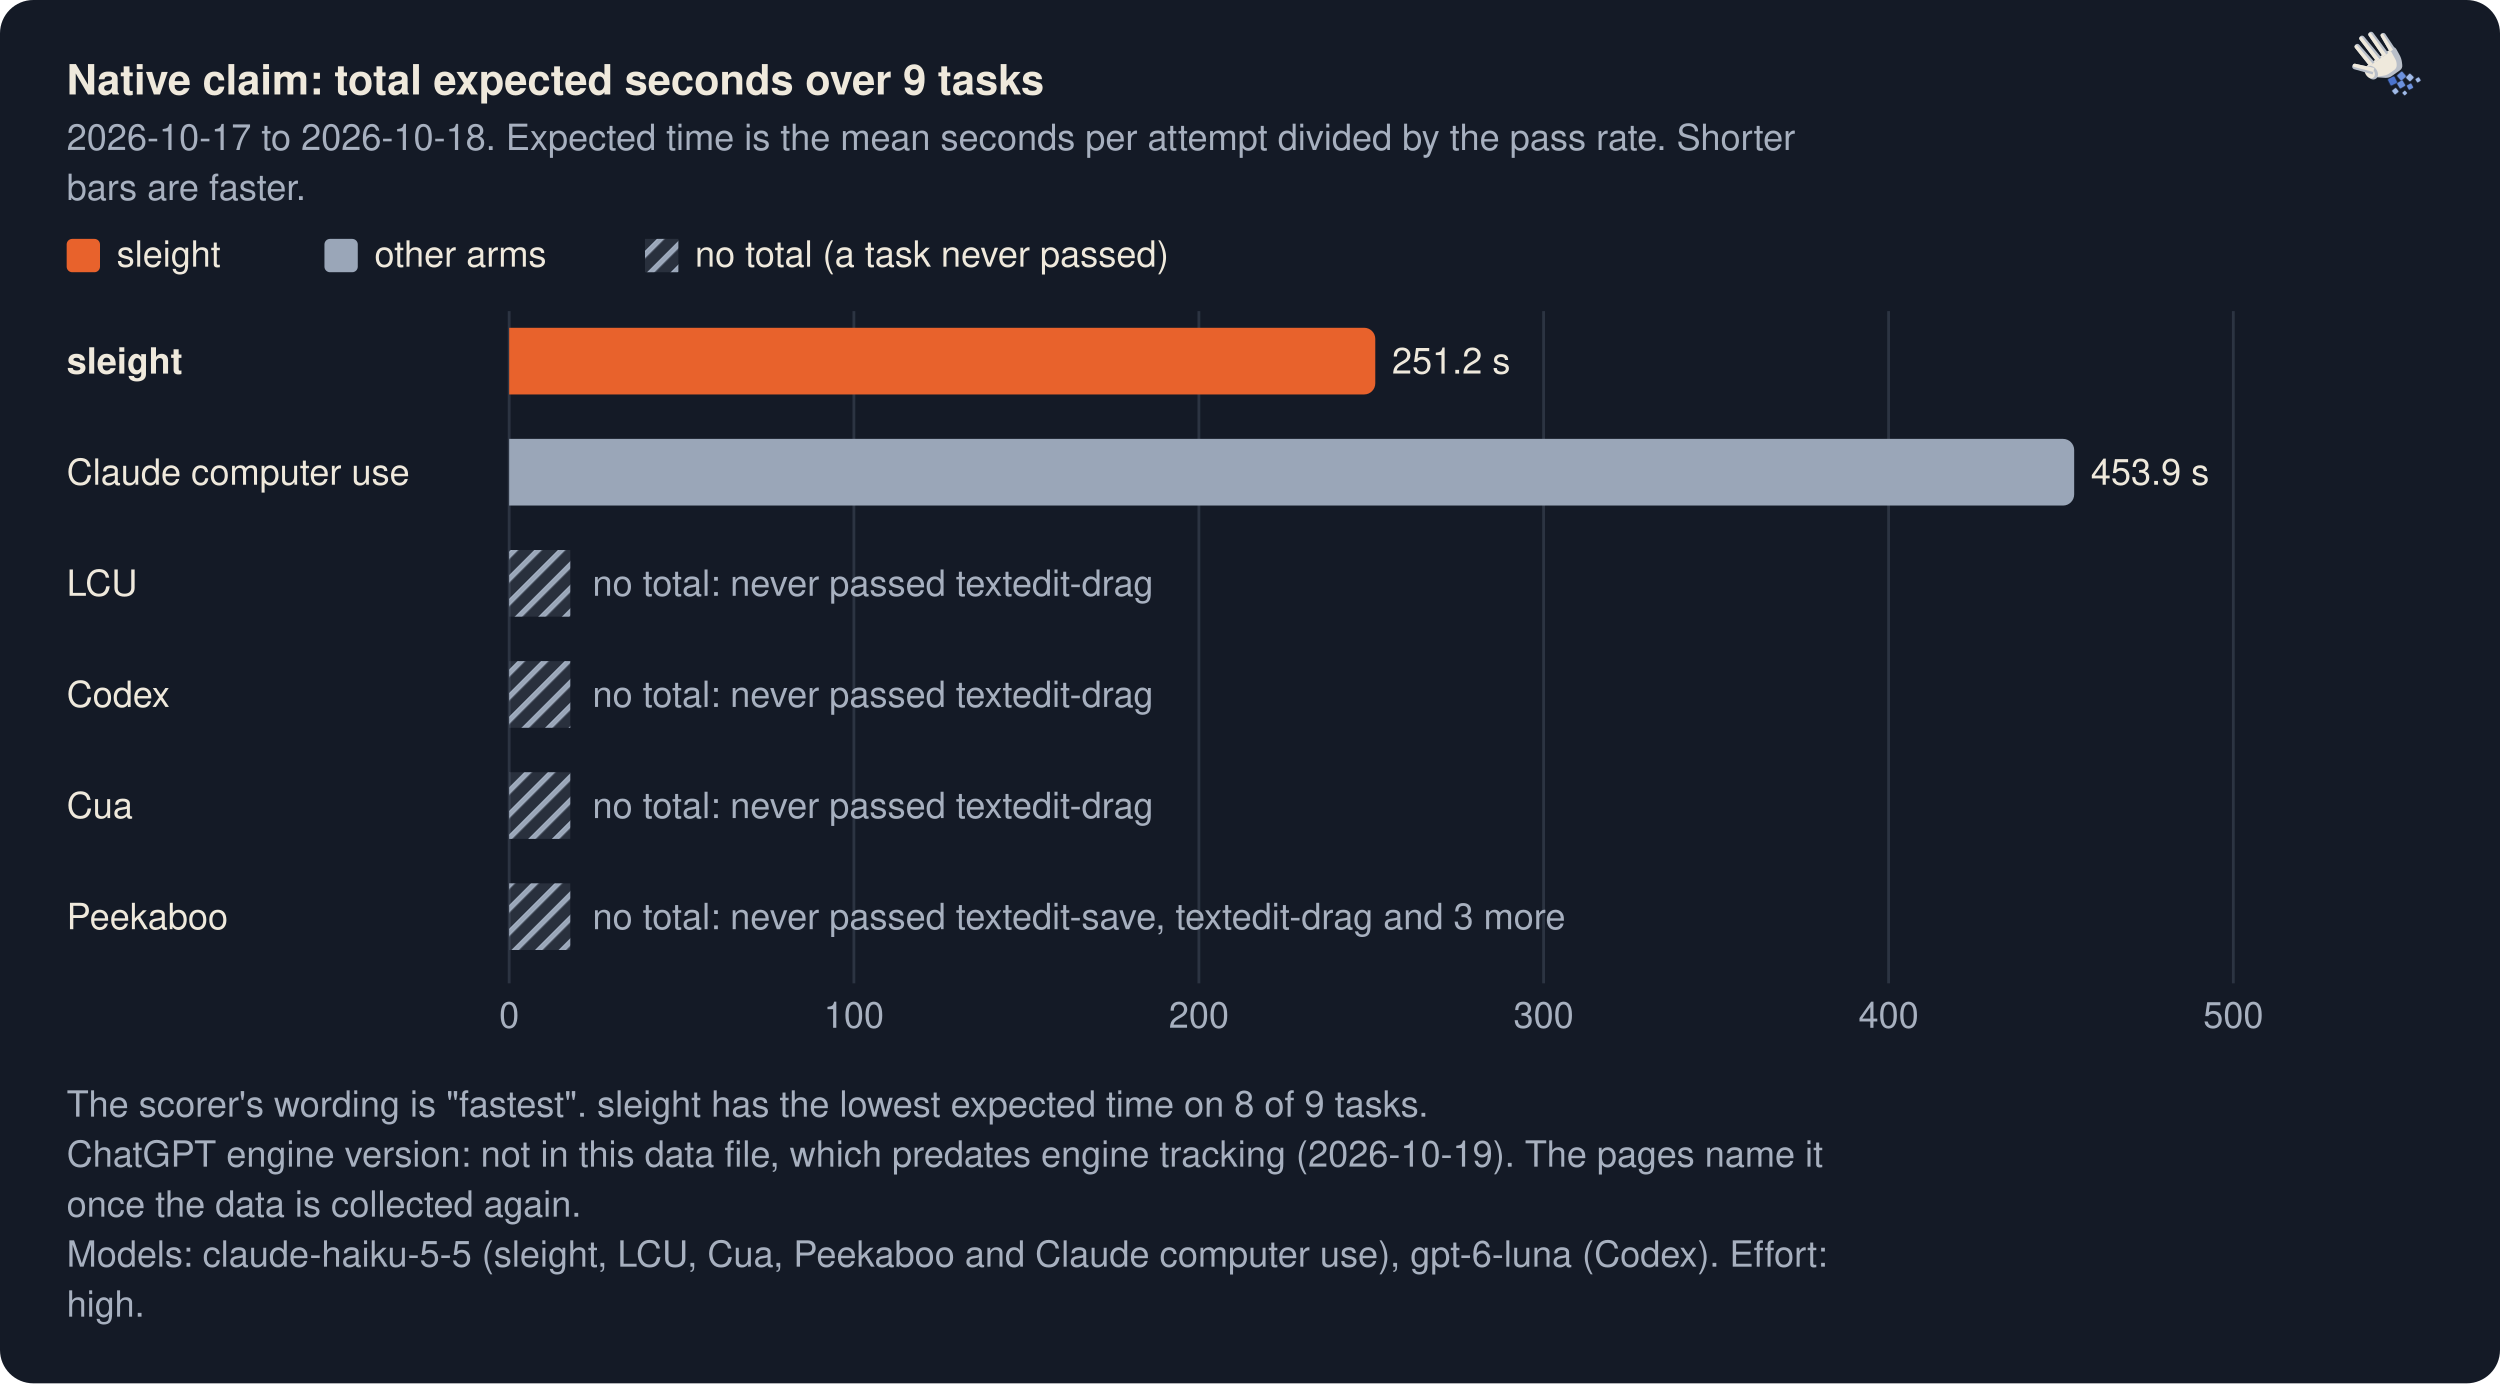
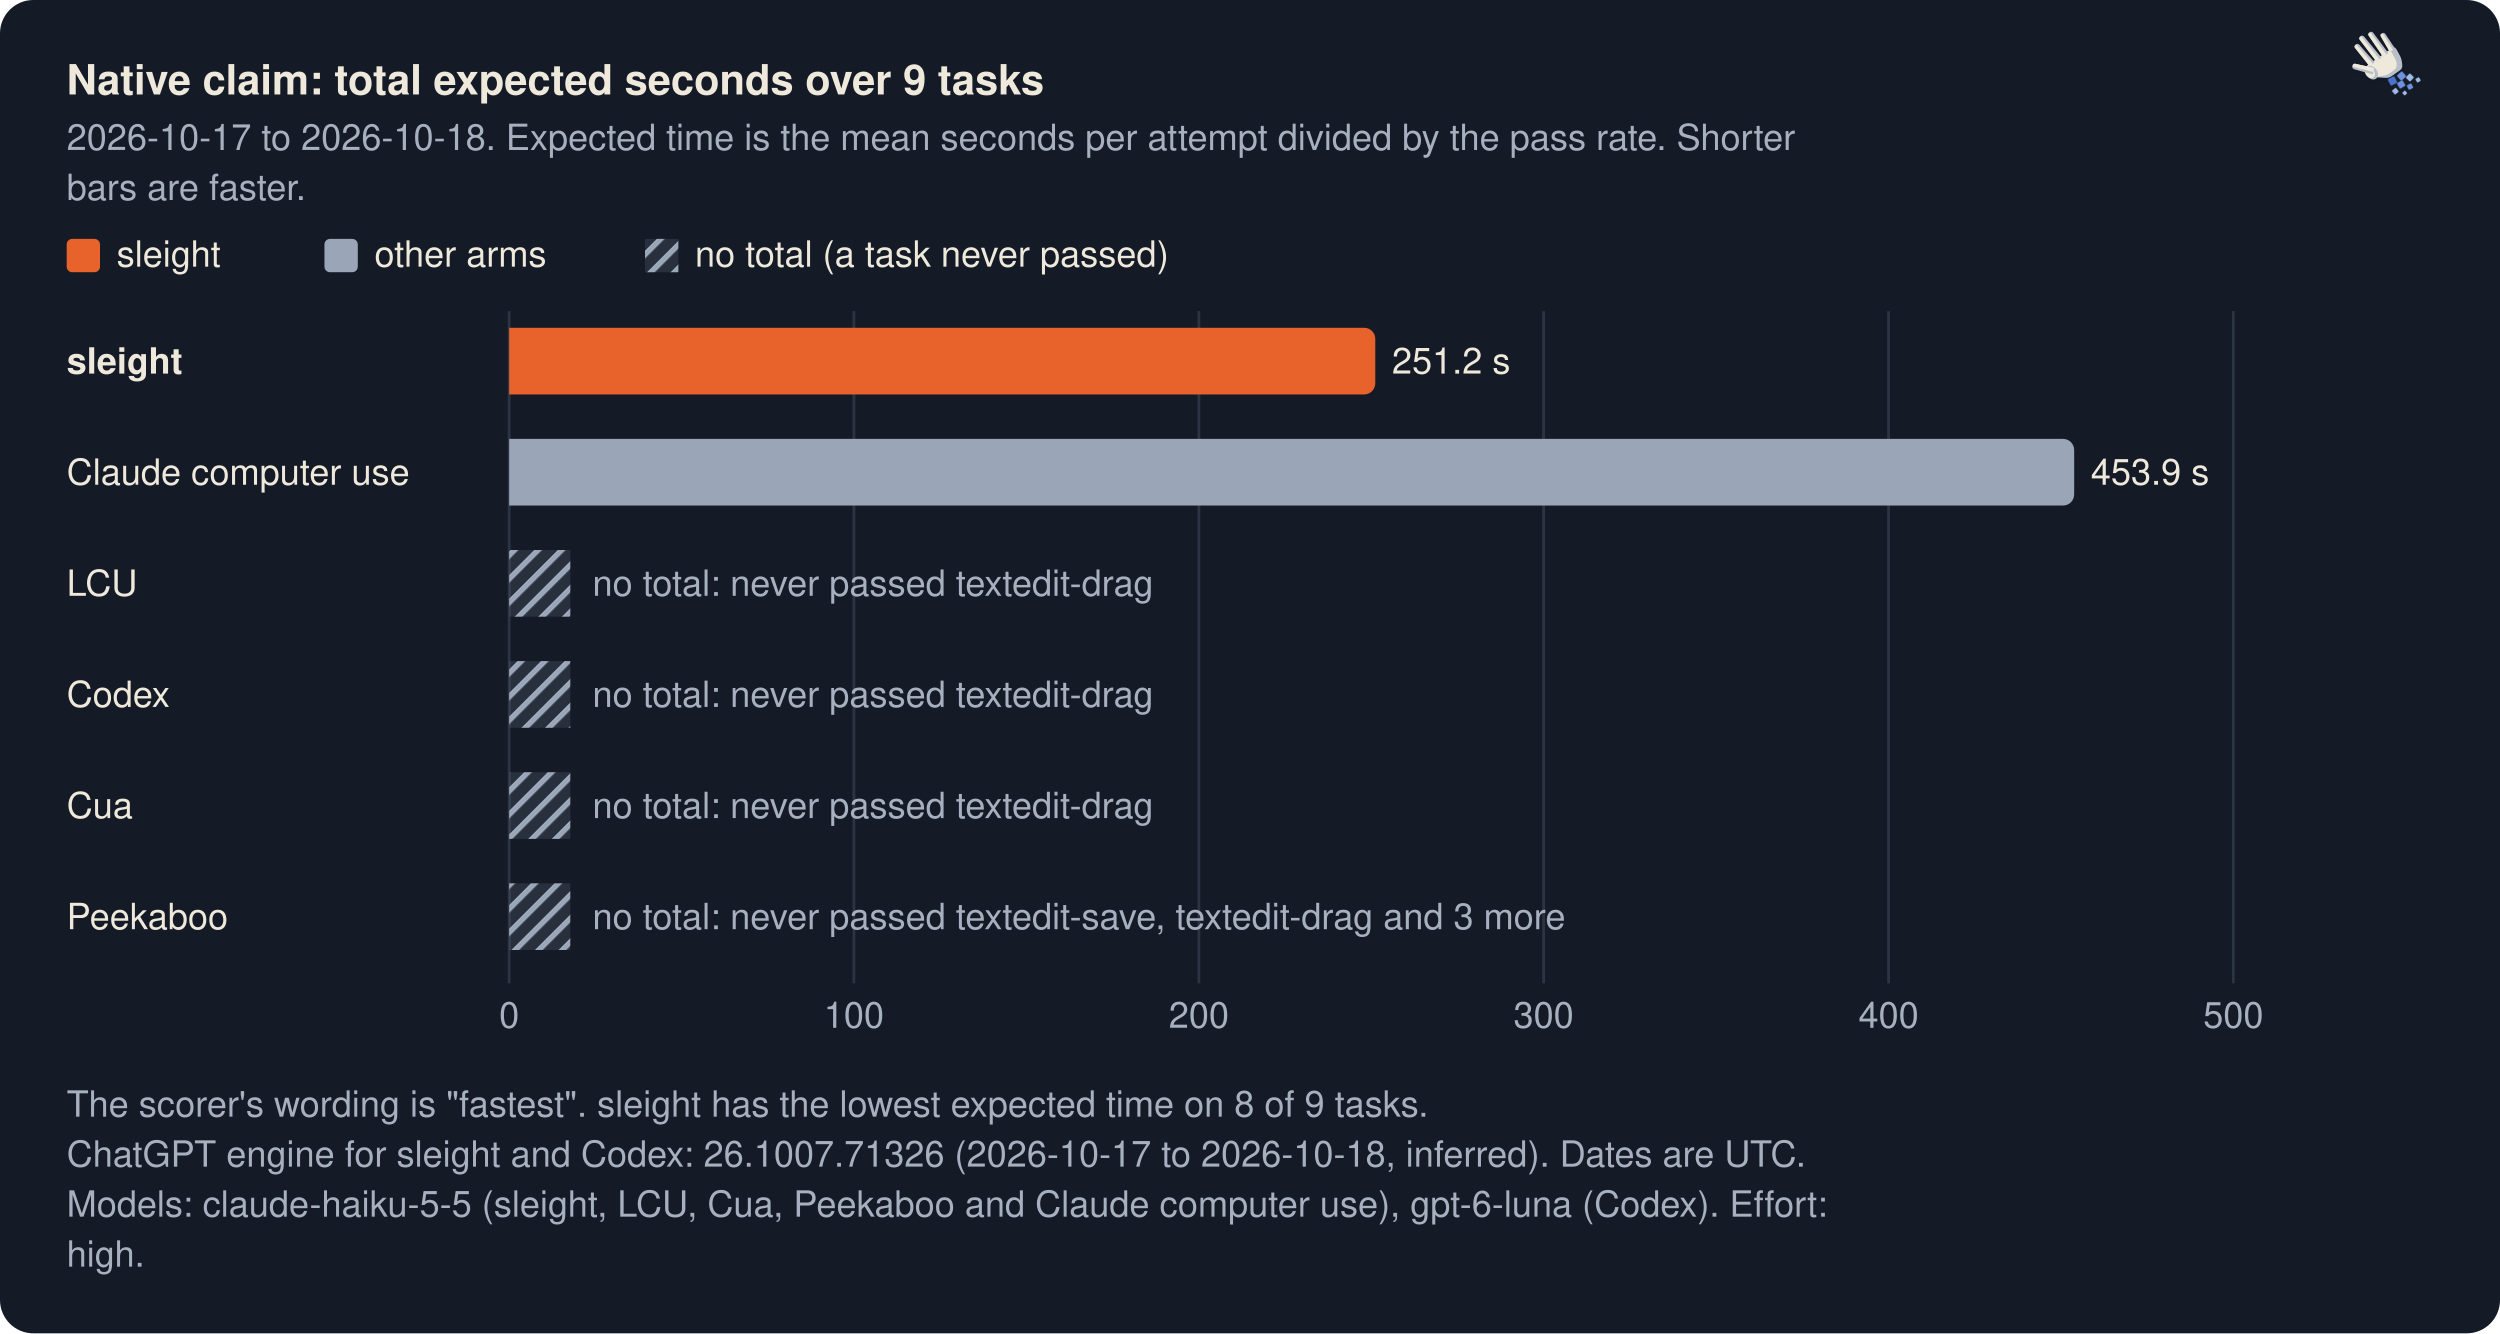
- <svg xmlns="http://www.w3.org/2000/svg" viewBox="0 0 900 498" width="900" height="498" role="img" aria-labelledby="title desc">
+ <svg xmlns="http://www.w3.org/2000/svg" viewBox="0 0 900 480" width="900" height="480" role="img" aria-labelledby="title desc">
  <style>
.bg{fill:#141A26}
text{font-family:-apple-system,"Segoe UI",Helvetica,Arial,sans-serif;font-size:13px;fill:#EFE9DC}
.t{font-size:15px;font-weight:600}
.b{font-weight:600}
.m{fill:#A7B0BF}
.g{stroke:#2C3442;stroke-width:1;fill:none}
.me{fill:#E8622C}
.ot{fill:#4E79D9}
.sl{fill:#9AA6B8}
.hme{stroke:#E8622C}
.hot{stroke:#4E79D9}
.hsl{stroke:#9AA6B8}
</style>
  <defs>
    <pattern id="h-me" width="6" height="6" patternUnits="userSpaceOnUse" patternTransform="rotate(45)">
      <line class="hme" x1="1" y1="0" x2="1" y2="6" stroke-width="2" />
    </pattern>
    <pattern id="h-ot" width="6" height="6" patternUnits="userSpaceOnUse" patternTransform="rotate(45)">
      <line class="hot" x1="1" y1="0" x2="1" y2="6" stroke-width="2" />
    </pattern>
    <pattern id="h-sl" width="6" height="6" patternUnits="userSpaceOnUse" patternTransform="rotate(45)">
      <line class="hsl" x1="1" y1="0" x2="1" y2="6" stroke-width="2" />
    </pattern>
  </defs>
-   <rect class="bg" width="900" height="498" rx="12" />
+   <rect class="bg" width="900" height="480" rx="12" />
  <text x="24" y="34" class="t">Native claim: total expected seconds over 9 tasks</text>
  <text x="24" y="54" class="m">2026-10-17 to 2026-10-18. Expected time is the mean seconds per attempt divided by the pass rate. Shorter</text>
  <text x="24" y="72" class="m">bars are faster.</text>
  <g transform="translate(840 8) scale(0.8)">
    <g transform="translate(0.6 0.6)">
      <g transform="translate(10 10) rotate(-35)">
        <g fill="#141A26" stroke="#141A26" fill-opacity="0.08" stroke-opacity="0.08" stroke-width="3" stroke-linejoin="round">
          <path d="M-2 12.39 Q-2.2 10.8 -0.6 10.8 L12.4 10.8 Q14 10.8 13.82 12.39 L13.48 15.41 Q13.3 17 12.56 18.42 L11.94 19.58 Q11.2 21 9.6 21 L5.2 21 Q3.6 21 2.35 20 L-0.15 18 Q-1.4 17 -1.6 15.41 Z" />
          <path d="M-3.8 14.6 A2.5 3.3 0 1 0 1.2 14.6 A2.5 3.3 0 1 0 -3.8 14.6 Z" />
          <path d="M0.83 13.52 L-5.04 7.13 A1.25 1.25 0 0 0 -6.93 8.76 L-1.43 15.48 Z" />
          <path d="M2.44 11.48 L1.3 1.09 A1.2 1.2 0 0 0 -1.09 1.3 L-0.44 11.72 Z" />
          <path d="M6.15 11.51 L5.17 -0.67 A1.2 1.2 0 0 0 2.77 -0.53 L3.25 11.69 Z" />
          <path d="M9.85 11.59 L9.51 0.29 A1.2 1.2 0 0 0 7.11 0.31 L6.95 11.61 Z" />
          <path d="M13.5 11.68 L13.68 3.81 A1.15 1.15 0 0 0 11.39 3.68 L10.7 11.52 Z" />
        </g>
        <g fill="#141A26" stroke="#141A26" fill-opacity="0.12" stroke-opacity="0.12" stroke-width="1.8" stroke-linejoin="round">
          <path d="M-2 12.39 Q-2.2 10.8 -0.6 10.8 L12.4 10.8 Q14 10.8 13.82 12.39 L13.48 15.41 Q13.3 17 12.56 18.42 L11.94 19.58 Q11.2 21 9.6 21 L5.2 21 Q3.6 21 2.35 20 L-0.15 18 Q-1.4 17 -1.6 15.41 Z" />
          <path d="M-3.8 14.6 A2.5 3.3 0 1 0 1.2 14.6 A2.5 3.3 0 1 0 -3.8 14.6 Z" />
          <path d="M0.83 13.52 L-5.04 7.13 A1.25 1.25 0 0 0 -6.93 8.76 L-1.43 15.48 Z" />
          <path d="M2.44 11.48 L1.3 1.09 A1.2 1.2 0 0 0 -1.09 1.3 L-0.44 11.72 Z" />
          <path d="M6.15 11.51 L5.17 -0.67 A1.2 1.2 0 0 0 2.77 -0.53 L3.25 11.69 Z" />
          <path d="M9.85 11.59 L9.51 0.29 A1.2 1.2 0 0 0 7.11 0.31 L6.95 11.61 Z" />
          <path d="M13.5 11.68 L13.68 3.81 A1.15 1.15 0 0 0 11.39 3.68 L10.7 11.52 Z" />
        </g>
        <g fill="#141A26" stroke="#141A26" fill-opacity="0.2" stroke-opacity="0.2" stroke-width="0.8" stroke-linejoin="round">
          <path d="M-2 12.39 Q-2.2 10.8 -0.6 10.8 L12.4 10.8 Q14 10.8 13.82 12.39 L13.48 15.41 Q13.3 17 12.56 18.42 L11.94 19.58 Q11.2 21 9.6 21 L5.2 21 Q3.6 21 2.35 20 L-0.15 18 Q-1.4 17 -1.6 15.41 Z" />
          <path d="M-3.8 14.6 A2.5 3.3 0 1 0 1.2 14.6 A2.5 3.3 0 1 0 -3.8 14.6 Z" />
          <path d="M0.83 13.52 L-5.04 7.13 A1.25 1.25 0 0 0 -6.93 8.76 L-1.43 15.48 Z" />
          <path d="M2.44 11.48 L1.3 1.09 A1.2 1.2 0 0 0 -1.09 1.3 L-0.44 11.72 Z" />
          <path d="M6.15 11.51 L5.17 -0.67 A1.2 1.2 0 0 0 2.77 -0.53 L3.25 11.69 Z" />
          <path d="M9.85 11.59 L9.51 0.29 A1.2 1.2 0 0 0 7.11 0.31 L6.95 11.61 Z" />
          <path d="M13.5 11.68 L13.68 3.81 A1.15 1.15 0 0 0 11.39 3.68 L10.7 11.52 Z" />
        </g>
      </g>
    </g>
    <g transform="translate(10 10) rotate(-35)">
      <rect x="-1.95" y="-1.95" width="3.9" height="3.9" rx="0.62" fill="#4E79D9" fill-opacity="0.2" transform="translate(4.2 23) rotate(8)" />
      <rect x="-1.6" y="-1.6" width="3.2" height="3.2" rx="0.51" fill="#4E79D9" fill-opacity="0.92" transform="translate(4.2 23) rotate(8)" />
      <rect x="-1.83" y="-1.83" width="3.66" height="3.66" rx="0.59" fill="#7299EA" fill-opacity="0.2" transform="translate(8.8 23.5) rotate(-6)" />
      <rect x="-1.5" y="-1.5" width="3" height="3" rx="0.48" fill="#7299EA" fill-opacity="0.92" transform="translate(8.8 23.5) rotate(-6)" />
      <rect x="-1.71" y="-1.71" width="3.42" height="3.42" rx="0.55" fill="#7299EA" fill-opacity="0.2" transform="translate(6.5 26.5) rotate(4)" />
      <rect x="-1.4" y="-1.4" width="2.8" height="2.8" rx="0.45" fill="#7299EA" fill-opacity="0.92" transform="translate(6.5 26.5) rotate(4)" />
      <rect x="-1.59" y="-1.59" width="3.17" height="3.17" rx="0.51" fill="#A9C4F5" fill-opacity="0.2" transform="translate(11.5 26.2) rotate(-11)" />
      <rect x="-1.3" y="-1.3" width="2.6" height="2.6" rx="0.42" fill="#A9C4F5" fill-opacity="0.92" transform="translate(11.5 26.2) rotate(-11)" />
      <rect x="-1.34" y="-1.34" width="2.68" height="2.68" rx="0.43" fill="#A9C4F5" fill-opacity="0.2" transform="translate(2.6 27.5) rotate(-4)" />
      <rect x="-1.1" y="-1.1" width="2.2" height="2.2" rx="0.35" fill="#A9C4F5" fill-opacity="0.92" transform="translate(2.6 27.5) rotate(-4)" />
      <rect x="-1.34" y="-1.34" width="2.68" height="2.68" rx="0.43" fill="#7299EA" fill-opacity="0.2" transform="translate(9.2 29.6) rotate(7)" />
      <rect x="-1.1" y="-1.1" width="2.2" height="2.2" rx="0.35" fill="#7299EA" fill-opacity="0.92" transform="translate(9.2 29.6) rotate(7)" />
      <rect x="-1.1" y="-1.1" width="2.2" height="2.2" rx="0.35" fill="#A9C4F5" fill-opacity="0.2" transform="translate(13.9 29.2) rotate(3)" />
      <rect x="-0.9" y="-0.9" width="1.8" height="1.8" rx="0.29" fill="#A9C4F5" fill-opacity="0.92" transform="translate(13.9 29.2) rotate(3)" />
      <rect x="-0.98" y="-0.98" width="1.95" height="1.95" rx="0.31" fill="#A9C4F5" fill-opacity="0.2" transform="translate(5.6 30.6) rotate(-8)" />
      <rect x="-0.8" y="-0.8" width="1.6" height="1.6" rx="0.26" fill="#A9C4F5" fill-opacity="0.92" transform="translate(5.6 30.6) rotate(-8)" />
    </g>
    <g transform="translate(10 10) rotate(-35)">
      <path d="M-2 12.39 Q-2.2 10.8 -0.6 10.8 L12.4 10.8 Q14 10.8 13.82 12.39 L13.48 15.41 Q13.3 17 12.56 18.42 L11.94 19.58 Q11.2 21 9.6 21 L5.2 21 Q3.6 21 2.35 20 L-0.15 18 Q-1.4 17 -1.6 15.41 Z" fill="#B9BFC9" />
      <path d="M-2.02 12.19 Q-2.2 10.8 -0.8 10.8 L10 10.8 Q11.4 10.8 11.24 12.19 L10.86 15.61 Q10.7 17 9.89 18.14 L9.81 18.26 Q9 19.4 7.6 19.4 L5 19.4 Q3.6 19.4 2.34 18.79 L-0.14 17.61 Q-1.4 17 -1.58 15.61 Z" fill="#EFE9DC" />
      <path d="M-3.8 14.6 A2.5 3.3 0 1 0 1.2 14.6 A2.5 3.3 0 1 0 -3.8 14.6 Z" fill="#B9BFC9" />
      <path d="M-4 14 A2 2.8 0 1 0 0 14 A2 2.8 0 1 0 -4 14 Z" fill="#EFE9DC" />
      <path d="M0.83 13.52 L-5.04 7.13 A1.25 1.25 0 0 0 -6.93 8.76 L-1.43 15.48 Z" fill="#B9BFC9" />
      <path d="M0.83 13.51 L-5.21 6.91 A0.78 0.78 0 0 0 -6.38 7.93 L-0.57 14.74 Z" fill="#EFE9DC" />
      <path d="M2.44 11.48 L1.3 1.09 A1.2 1.2 0 0 0 -1.09 1.3 L-0.44 11.72 Z" fill="#B9BFC9" />
      <path d="M1.35 11.58 L0.36 0.91 A0.74 0.74 0 0 0 -1.12 1.03 L-0.45 11.72 Z" fill="#EFE9DC" />
      <path d="M6.15 11.51 L5.17 -0.67 A1.2 1.2 0 0 0 2.77 -0.53 L3.25 11.69 Z" fill="#B9BFC9" />
      <path d="M5.05 11.59 L4.24 -0.88 A0.74 0.74 0 0 0 2.75 -0.8 L3.25 11.68 Z" fill="#EFE9DC" />
      <path d="M9.85 11.59 L9.51 0.29 A1.2 1.2 0 0 0 7.11 0.31 L6.95 11.61 Z" fill="#B9BFC9" />
      <path d="M8.75 11.6 L8.59 0.04 A0.74 0.74 0 0 0 7.1 0.04 L6.95 11.6 Z" fill="#EFE9DC" />
      <path d="M13.5 11.68 L13.68 3.81 A1.15 1.15 0 0 0 11.39 3.68 L10.7 11.52 Z" fill="#B9BFC9" />
      <path d="M12.43 11.63 L12.82 3.52 A0.71 0.71 0 0 0 11.39 3.42 L10.7 11.51 Z" fill="#EFE9DC" />
    </g>
  </g>
  <rect class="me" x="24" y="86" width="12" height="12" rx="2" />
  <text x="42" y="96">sleight</text>
  <rect class="sl" x="116.8" y="86" width="12" height="12" rx="2" />
  <text x="134.8" y="96">other arms</text>
  <rect class="sl" fill-opacity="0.16" x="232.2" y="86" width="12" height="12" />
  <rect fill="url(#h-sl)" x="232.2" y="86" width="12" height="12" />
  <text x="250.2" y="96">no total (a task never passed)</text>
  <line class="g" x1="183.3" y1="112" x2="183.3" y2="354" />
  <text x="183.3" y="370" class="m" text-anchor="middle">0</text>
  <line class="g" x1="307.4" y1="112" x2="307.4" y2="354" />
  <text x="307.4" y="370" class="m" text-anchor="middle">100</text>
  <line class="g" x1="431.6" y1="112" x2="431.6" y2="354" />
  <text x="431.6" y="370" class="m" text-anchor="middle">200</text>
  <line class="g" x1="555.7" y1="112" x2="555.7" y2="354" />
  <text x="555.7" y="370" class="m" text-anchor="middle">300</text>
  <line class="g" x1="679.9" y1="112" x2="679.9" y2="354" />
  <text x="679.9" y="370" class="m" text-anchor="middle">400</text>
  <line class="g" x1="804" y1="112" x2="804" y2="354" />
  <text x="804" y="370" class="m" text-anchor="middle">500</text>
  <text x="24" y="134.5" class="b">sleight</text>
  <path class="me" d="M183.3 118h307.8a4 4 0 0 1 4 4v16a4 4 0 0 1 -4 4h-307.8z" />
  <text x="501.1" y="134.5" data-arm="sleight" data-kind="total">251.2 s</text>
  <text x="24" y="174.5">Claude computer use</text>
  <path class="sl" d="M183.3 158h559.4a4 4 0 0 1 4 4v16a4 4 0 0 1 -4 4h-559.4z" />
  <text x="752.7" y="174.5" data-arm="claude-cu" data-kind="total">453.9 s</text>
  <text x="24" y="214.5">LCU</text>
  <rect class="sl" fill-opacity="0.16" x="183.3" y="198" width="22" height="24" />
  <rect fill="url(#h-sl)" x="183.3" y="198" width="22" height="24" />
  <text x="213.3" y="214.5" class="m" data-arm="lcu" data-kind="total">no total: never passed textedit-drag</text>
  <text x="24" y="254.5">Codex</text>
  <rect class="sl" fill-opacity="0.16" x="183.3" y="238" width="22" height="24" />
  <rect fill="url(#h-sl)" x="183.3" y="238" width="22" height="24" />
  <text x="213.3" y="254.5" class="m" data-arm="codex" data-kind="total">no total: never passed textedit-drag</text>
  <text x="24" y="294.5">Cua</text>
  <rect class="sl" fill-opacity="0.16" x="183.3" y="278" width="22" height="24" />
  <rect fill="url(#h-sl)" x="183.3" y="278" width="22" height="24" />
  <text x="213.3" y="294.5" class="m" data-arm="cua" data-kind="total">no total: never passed textedit-drag</text>
  <text x="24" y="334.5">Peekaboo</text>
  <rect class="sl" fill-opacity="0.16" x="183.3" y="318" width="22" height="24" />
  <rect fill="url(#h-sl)" x="183.3" y="318" width="22" height="24" />
  <text x="213.3" y="334.5" class="m" data-arm="peekaboo" data-kind="total">no total: never passed textedit-save, textedit-drag and 3 more</text>
  <text x="24" y="402" class="m">The scorer's wording is "fastest". sleight has the lowest expected time on 8 of 9 tasks.</text>
-   <text x="24" y="420" class="m">ChatGPT engine version: not in this data file, which predates engine tracking (2026-10-19). The pages name it</text>
-   <text x="24" y="438" class="m">once the data is collected again.</text>
-   <text x="24" y="456" class="m">Models: claude-haiku-5-5 (sleight, LCU, Cua, Peekaboo and Claude computer use), gpt-6-luna (Codex). Effort:</text>
-   <text x="24" y="474" class="m">high.</text>
+   <text x="24" y="420" class="m">ChatGPT engine for sleight and Codex: 26.1007.71326 (2026-10-17 to 2026-10-18, inferred). Dates are UTC.</text>
+   <text x="24" y="438" class="m">Models: claude-haiku-5-5 (sleight, LCU, Cua, Peekaboo and Claude computer use), gpt-6-luna (Codex). Effort:</text>
+   <text x="24" y="456" class="m">high.</text>
</svg>
